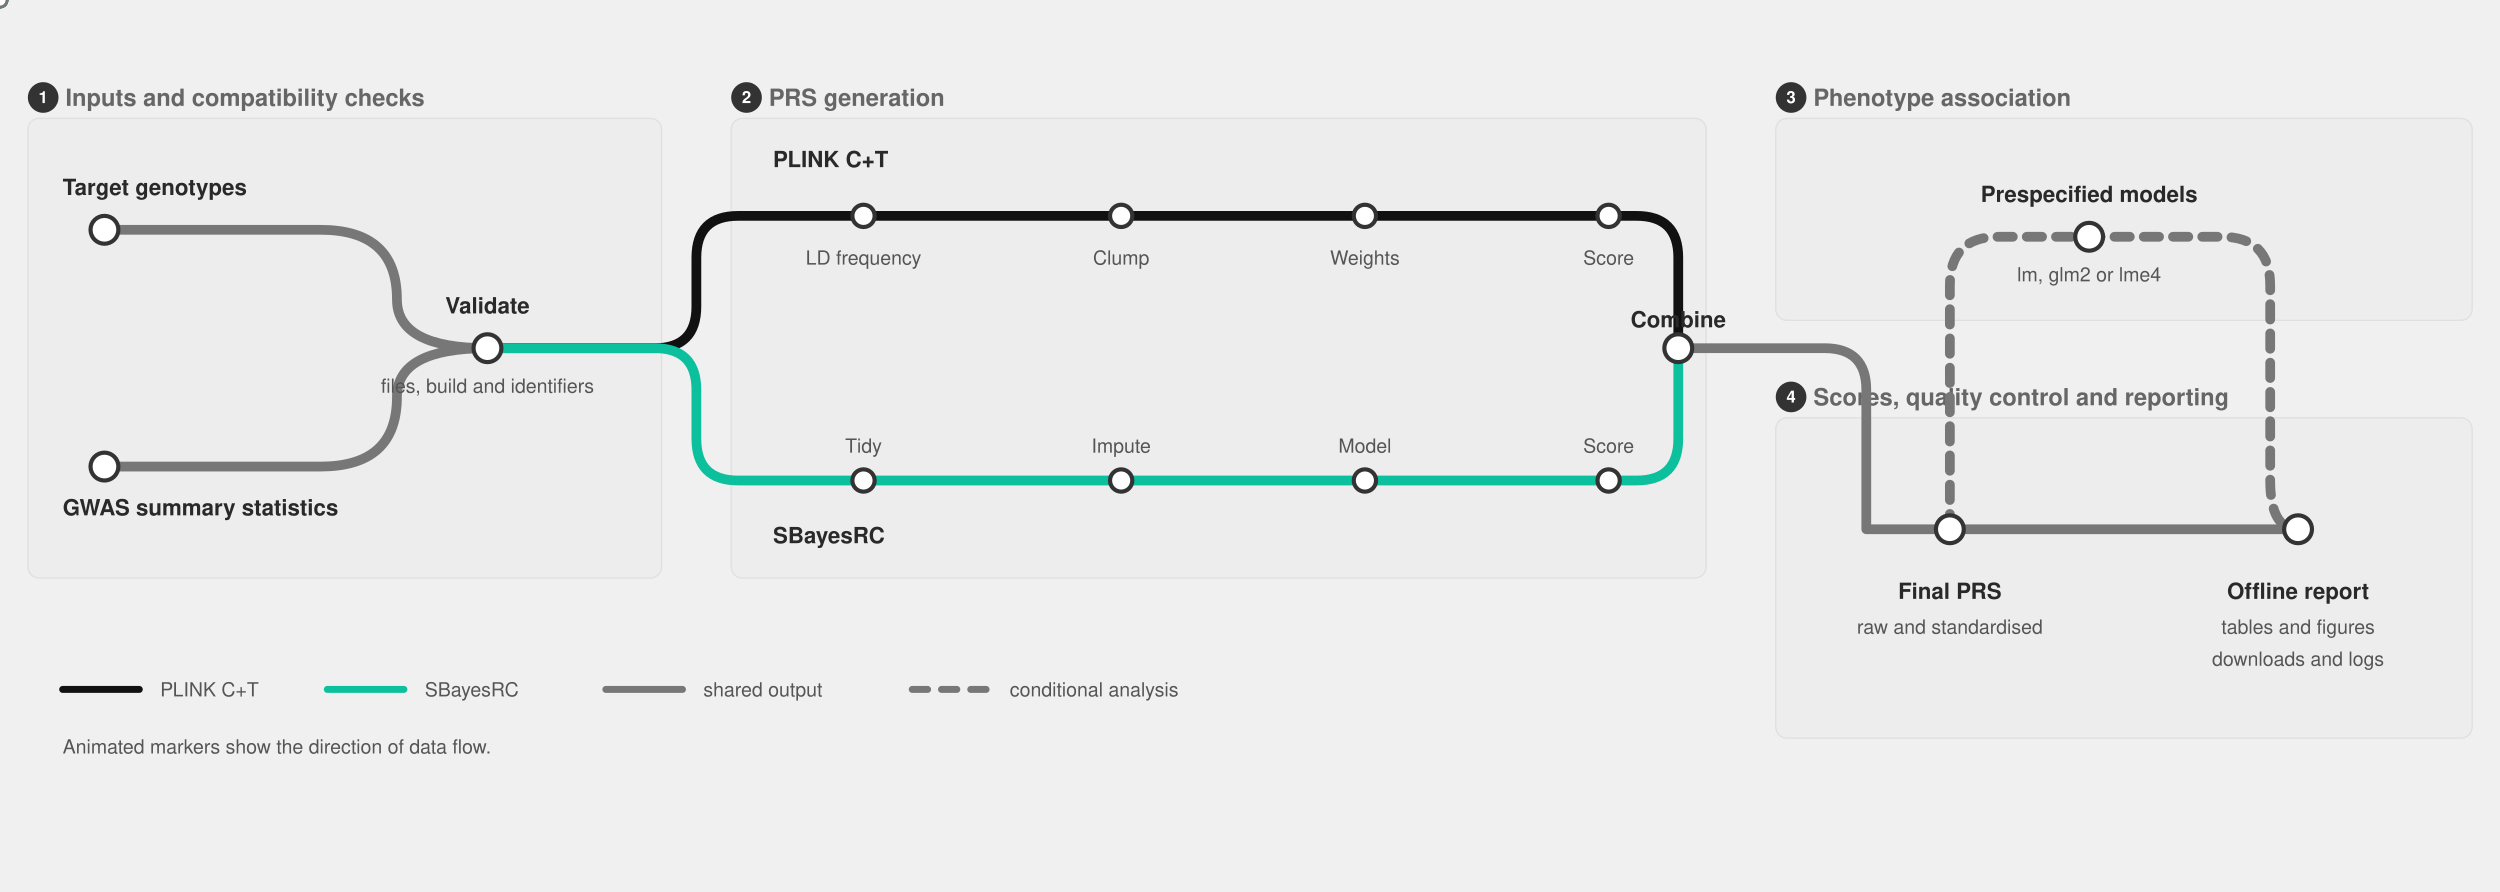
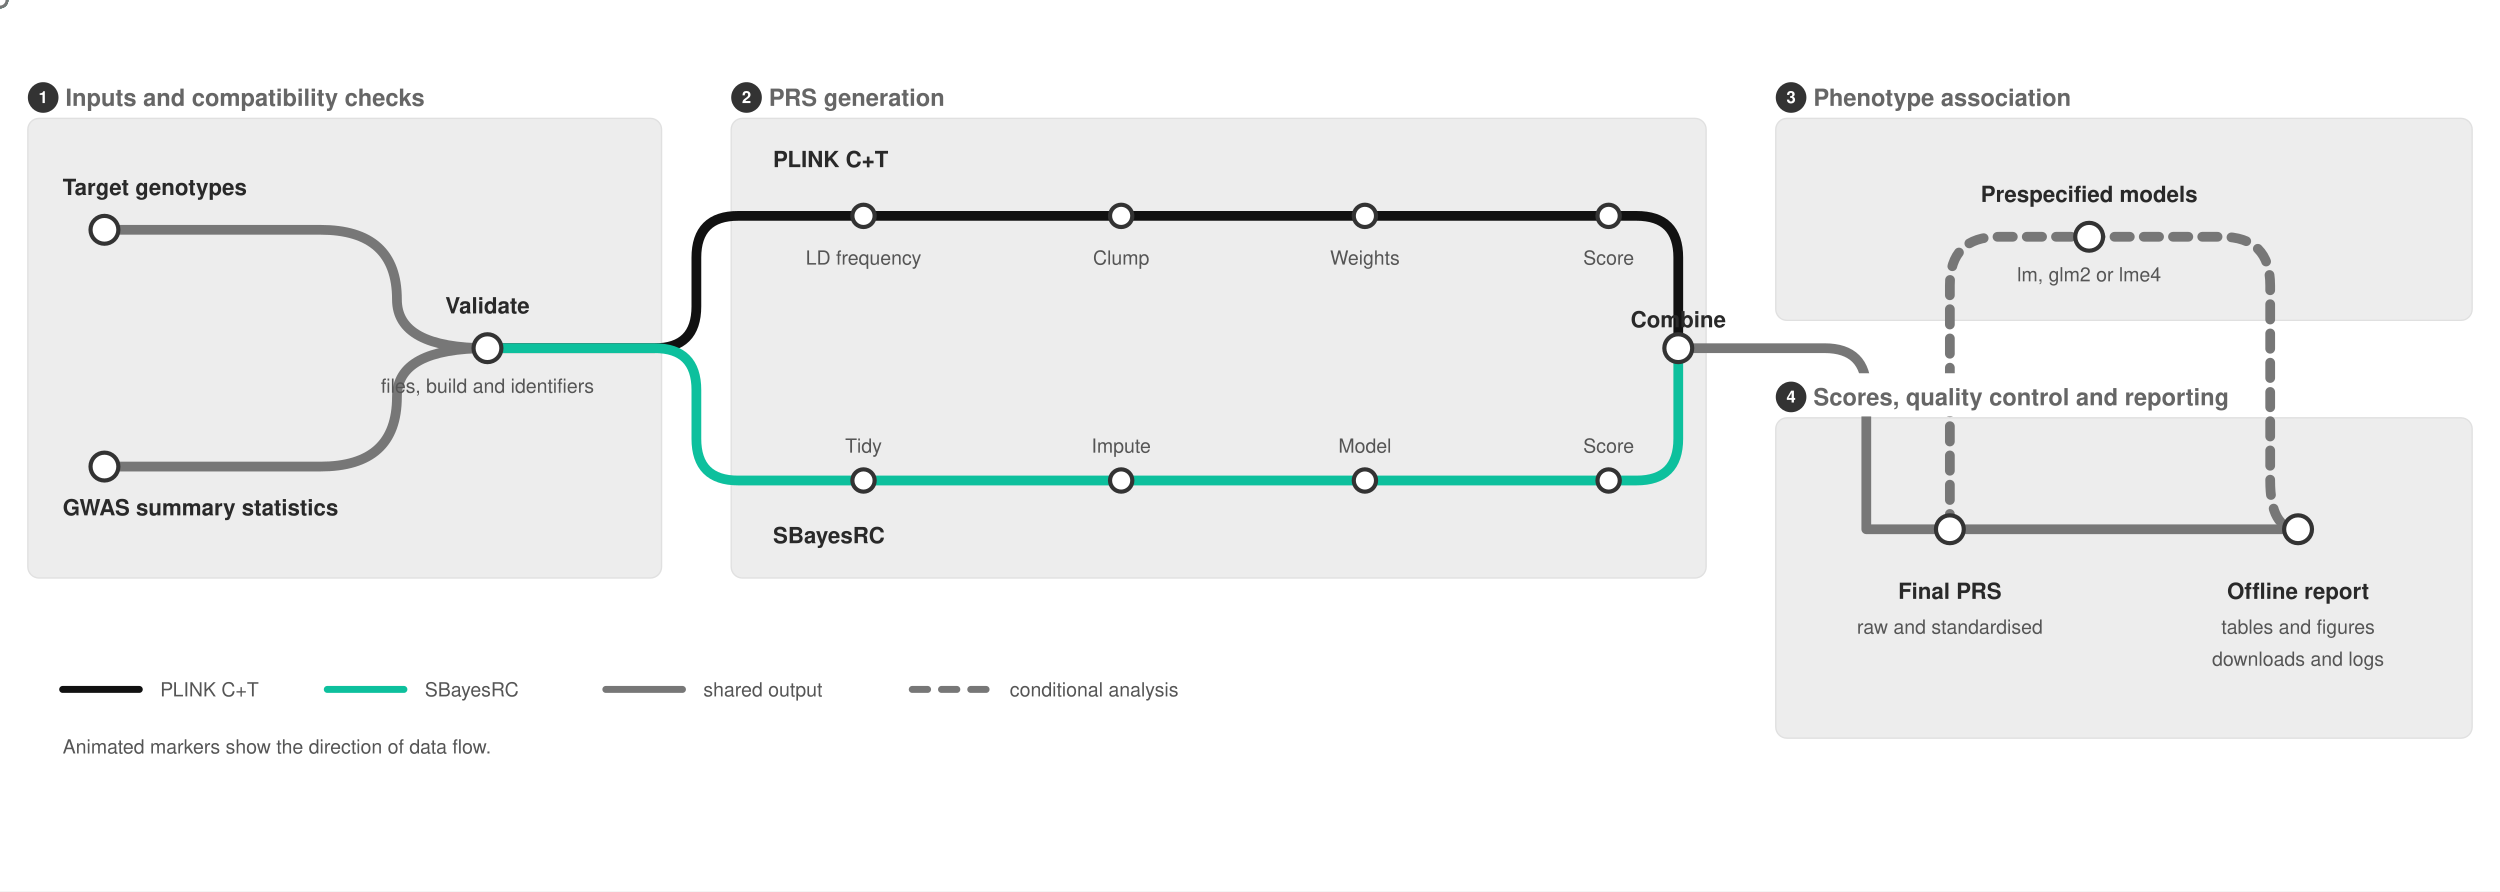
<svg xmlns="http://www.w3.org/2000/svg" xmlns:xlink="http://www.w3.org/1999/xlink" width="1795" height="640" viewBox="0 0 1795 640" role="img" aria-labelledby="title description">
  <defs>
    <style>
-       .section{fill:#ededed;stroke:#e0e0e0;stroke-width:1}.section-number{fill:#333}.section-title{font:700 17px 'Helvetica Neue',Helvetica,Arial,sans-serif;fill:#666}.number{font:700 12px 'Helvetica Neue',Helvetica,Arial,sans-serif;fill:#fff}.label{font:700 16px 'Helvetica Neue',Helvetica,Arial,sans-serif;fill:#292929}.small{font:500 14px 'Helvetica Neue',Helvetica,Arial,sans-serif;fill:#555}.station{fill:#fff;stroke:#333;stroke-width:3}.line{fill:none;stroke-linecap:round;stroke-linejoin:round;stroke-width:7}.shared{stroke:#777}.plink{stroke:#111}.sbayesrc{stroke:#0dc09d}.conditional{stroke:#777;stroke-dasharray:11 10}.traveller{fill:#fff;stroke-width:2;opacity:.95}.legend-line{stroke-width:5;stroke-linecap:round}
-       @media (prefers-color-scheme:dark){.section{fill:#242424;stroke:#3b3b3b}.section-number{fill:#777}.section-title{fill:#d0d0d0}.label{fill:#f2f2f2}.small{fill:#c2c2c2}.station{fill:#181818;stroke:#f2f2f2}.plink{stroke:#f2f2f2}.shared,.conditional{stroke:#aaa}}
+       .canvas,.header-mask{fill:#fff}.section{fill:#ededed;stroke:#e0e0e0;stroke-width:1}.section-number{fill:#333}.section-title{font:700 17px 'Helvetica Neue',Helvetica,Arial,sans-serif;fill:#666}.number{font:700 12px 'Helvetica Neue',Helvetica,Arial,sans-serif;fill:#fff}.label{font:700 16px 'Helvetica Neue',Helvetica,Arial,sans-serif;fill:#292929}.small{font:500 14px 'Helvetica Neue',Helvetica,Arial,sans-serif;fill:#555}.station{fill:#fff;stroke:#333;stroke-width:3}.line{fill:none;stroke-linecap:round;stroke-linejoin:round;stroke-width:7}.shared{stroke:#777}.plink{stroke:#111}.sbayesrc{stroke:#0dc09d}.conditional{stroke:#777;stroke-dasharray:11 10}.traveller{fill:#fff;stroke-width:2;opacity:.95}.legend-line{stroke-width:5;stroke-linecap:round}
+       @media (prefers-color-scheme:dark){.canvas,.header-mask{fill:#161616}.section{fill:#242424;stroke:#3b3b3b}.section-number{fill:#777}.section-title{fill:#d0d0d0}.label{fill:#f2f2f2}.small{fill:#c2c2c2}.station{fill:#181818;stroke:#f2f2f2}.plink{stroke:#f2f2f2}.shared,.conditional{stroke:#aaa}}
      @media (prefers-reduced-motion:reduce){.traveller{display:none}}
    </style>
    <path id="motion-target" d="M75 165 H230 Q285 165 285 215 Q285 250 350 250" />
    <path id="motion-gwas" d="M75 335 H230 Q285 335 285 285 Q285 250 350 250" />
    <path id="motion-plink" d="M350 250 H470 Q500 250 500 220 V185 Q500 155 530 155 H1175 Q1205 155 1205 185 V250" />
    <path id="motion-sbayesrc" d="M350 250 H470 Q500 250 500 280 V315 Q500 345 530 345 H1175 Q1205 345 1205 315 V250" />
    <path id="motion-report" d="M1205 250 H1310 Q1340 250 1340 280 V380 H1650" />
    <path id="motion-phenotype" d="M1400 380 V205 Q1400 170 1435 170 H1595 Q1630 170 1630 205 V345 Q1630 380 1650 380" />
  </defs>
+   <rect class="canvas" width="1795" height="640" />
  <rect class="section" x="20" y="85" width="455" height="330" rx="8" />
  <circle class="section-number" cx="31" cy="70" r="11" />
  <text class="number" x="31" y="74" text-anchor="middle">1</text>
  <text class="section-title" x="47" y="76">Inputs and compatibility checks</text>
  <rect class="section" x="525" y="85" width="700" height="330" rx="8" />
  <circle class="section-number" cx="536" cy="70" r="11" />
  <text class="number" x="536" y="74" text-anchor="middle">2</text>
  <text class="section-title" x="552" y="76">PRS generation</text>
  <rect class="section" x="1275" y="85" width="500" height="145" rx="8" />
  <circle class="section-number" cx="1286" cy="70" r="11" />
  <text class="number" x="1286" y="74" text-anchor="middle">3</text>
  <text class="section-title" x="1302" y="76">Phenotype association</text>
  <rect class="section" x="1275" y="300" width="500" height="230" rx="8" />
-   <circle class="section-number" cx="1286" cy="285" r="11" />
-   <text class="number" x="1286" y="289" text-anchor="middle">4</text>
-   <text class="section-title" x="1302" y="291">Scores, quality control and reporting</text>
  <path class="line shared" d="M75 165 H230 Q285 165 285 215 Q285 250 350 250" />
  <path class="line shared" d="M75 335 H230 Q285 335 285 285 Q285 250 350 250" />
  <path class="line plink" d="M350 250 H470 Q500 250 500 220 V185 Q500 155 530 155 H1175 Q1205 155 1205 185 V250" />
  <path class="line sbayesrc" d="M350 250 H470 Q500 250 500 280 V315 Q500 345 530 345 H1175 Q1205 345 1205 315 V250" />
  <path class="line shared" d="M1205 250 H1310 Q1340 250 1340 280 V380 H1650" />
  <path class="line conditional" d="M1400 380 V205 Q1400 170 1435 170 H1595 Q1630 170 1630 205 V345 Q1630 380 1650 380" />
+   <rect class="header-mask" x="1274" y="268" width="350" height="31" />
+   <circle class="section-number" cx="1286" cy="285" r="11" />
+   <text class="number" x="1286" y="289" text-anchor="middle">4</text>
+   <text class="section-title" x="1302" y="291">Scores, quality control and reporting</text>
  <circle class="station" cx="75" cy="165" r="10" />
  <circle class="station" cx="75" cy="335" r="10" />
  <circle class="station" cx="350" cy="250" r="10" />
  <circle class="station" cx="620" cy="155" r="8" />
  <circle class="station" cx="805" cy="155" r="8" />
  <circle class="station" cx="980" cy="155" r="8" />
  <circle class="station" cx="1155" cy="155" r="8" />
  <circle class="station" cx="620" cy="345" r="8" />
  <circle class="station" cx="805" cy="345" r="8" />
  <circle class="station" cx="980" cy="345" r="8" />
  <circle class="station" cx="1155" cy="345" r="8" />
  <circle class="station" cx="1205" cy="250" r="10" />
  <circle class="station" cx="1400" cy="380" r="10" />
  <circle class="station" cx="1500" cy="170" r="10" />
  <circle class="station" cx="1650" cy="380" r="10" />
  <text class="label" x="45" y="140">Target genotypes</text>
  <text class="label" x="45" y="370">GWAS summary statistics</text>
  <text class="label" x="350" y="225" text-anchor="middle">Validate</text>
  <text class="small" x="350" y="282" text-anchor="middle">files, build and identifiers</text>
  <text class="label" x="555" y="120">PLINK C+T</text>
  <text class="small" x="620" y="190" text-anchor="middle">LD frequency</text>
  <text class="small" x="805" y="190" text-anchor="middle">Clump</text>
  <text class="small" x="980" y="190" text-anchor="middle">Weights</text>
  <text class="small" x="1155" y="190" text-anchor="middle">Score</text>
  <text class="label" x="555" y="390">SBayesRC</text>
  <text class="small" x="620" y="325" text-anchor="middle">Tidy</text>
  <text class="small" x="805" y="325" text-anchor="middle">Impute</text>
  <text class="small" x="980" y="325" text-anchor="middle">Model</text>
  <text class="small" x="1155" y="325" text-anchor="middle">Score</text>
  <text class="label" x="1205" y="235" text-anchor="middle">Combine</text>
  <text class="label" x="1500" y="145" text-anchor="middle">Prespecified models</text>
  <text class="small" x="1500" y="202" text-anchor="middle">lm, glm2 or lme4</text>
  <text class="label" x="1400" y="430" text-anchor="middle">Final PRS</text>
  <text class="small" x="1400" y="455" text-anchor="middle">raw and standardised</text>
  <text class="label" x="1650" y="430" text-anchor="middle">Offline report</text>
  <text class="small" x="1650" y="455" text-anchor="middle">tables and figures</text>
  <text class="small" x="1650" y="478" text-anchor="middle">downloads and logs</text>
  <g transform="translate(45 495)">
    <line class="legend-line plink" x1="0" y1="0" x2="55" y2="0" />
    <text class="small" x="70" y="5">PLINK C+T</text>
    <line class="legend-line sbayesrc" x1="190" y1="0" x2="245" y2="0" />
    <text class="small" x="260" y="5">SBayesRC</text>
    <line class="legend-line shared" x1="390" y1="0" x2="445" y2="0" />
    <text class="small" x="460" y="5">shared output</text>
    <line class="legend-line conditional" x1="610" y1="0" x2="665" y2="0" />
    <text class="small" x="680" y="5">conditional analysis</text>
    <text class="small" x="0" y="46">Animated markers show the direction of data flow.</text>
  </g>
  <circle class="traveller" r="5" stroke="#777">
    <animateMotion dur="9s" repeatCount="indefinite" begin="0s">
      <mpath xlink:href="#motion-target" />
    </animateMotion>
  </circle>
  <circle class="traveller" r="5" stroke="#777">
    <animateMotion dur="9s" repeatCount="indefinite" begin="1.2s">
      <mpath xlink:href="#motion-gwas" />
    </animateMotion>
  </circle>
  <circle class="traveller" r="5" stroke="#111">
    <animateMotion dur="11s" repeatCount="indefinite" begin="2s">
      <mpath xlink:href="#motion-plink" />
    </animateMotion>
  </circle>
  <circle class="traveller" r="5" stroke="#0dc09d">
    <animateMotion dur="11s" repeatCount="indefinite" begin="3s">
      <mpath xlink:href="#motion-sbayesrc" />
    </animateMotion>
  </circle>
  <circle class="traveller" r="5" stroke="#777">
    <animateMotion dur="9s" repeatCount="indefinite" begin="4s">
      <mpath xlink:href="#motion-report" />
    </animateMotion>
  </circle>
  <circle class="traveller" r="5" stroke="#777">
    <animateMotion dur="12s" repeatCount="indefinite" begin="5s">
      <mpath xlink:href="#motion-phenotype" />
    </animateMotion>
  </circle>
</svg>
